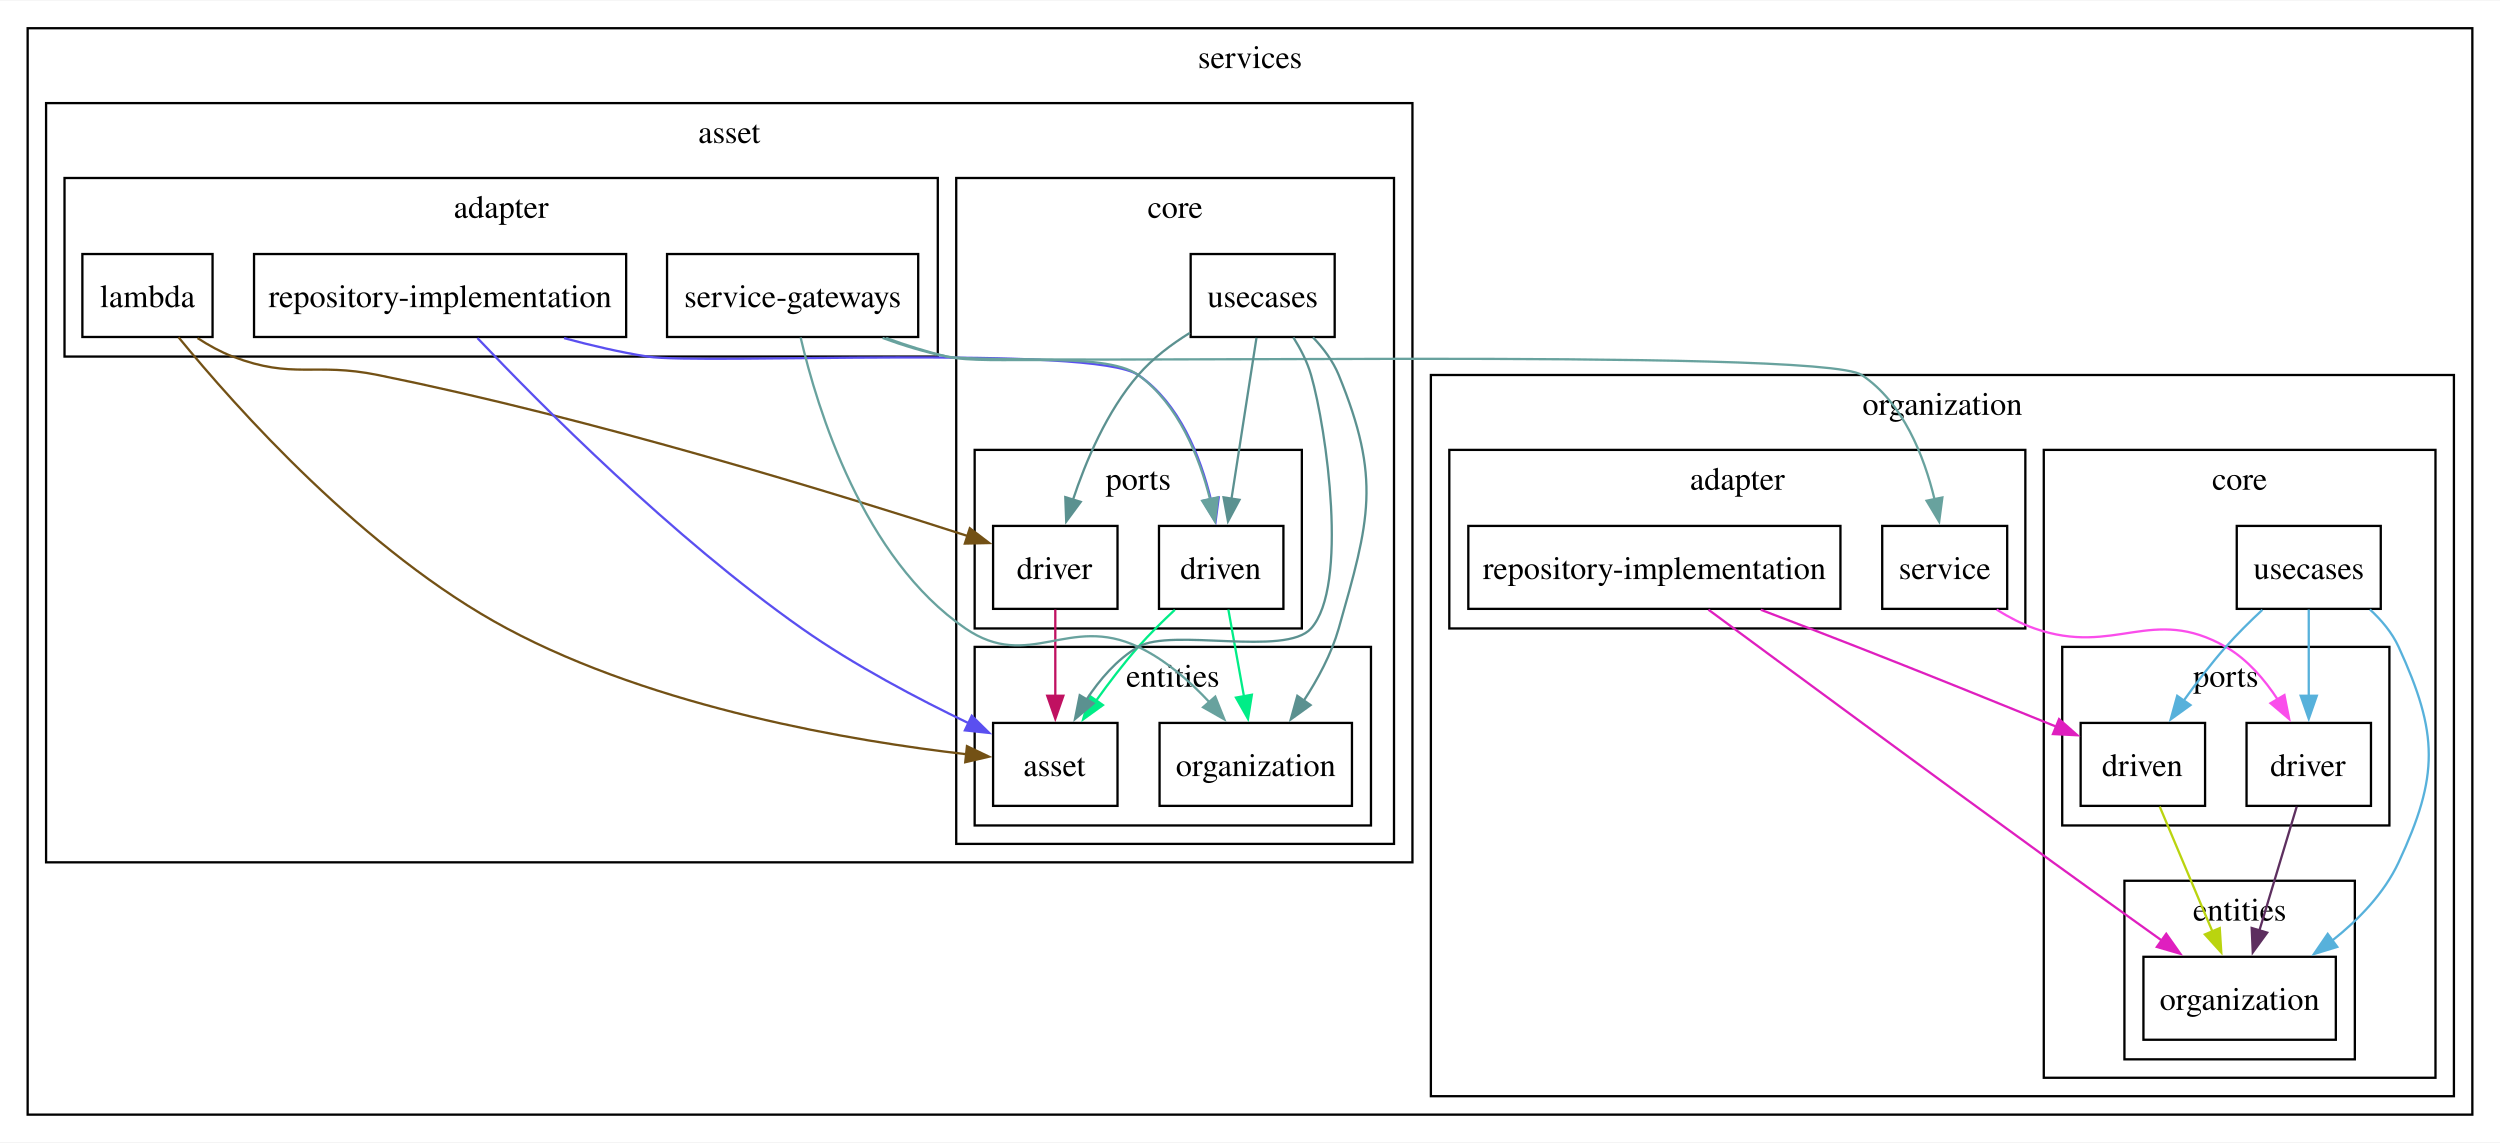
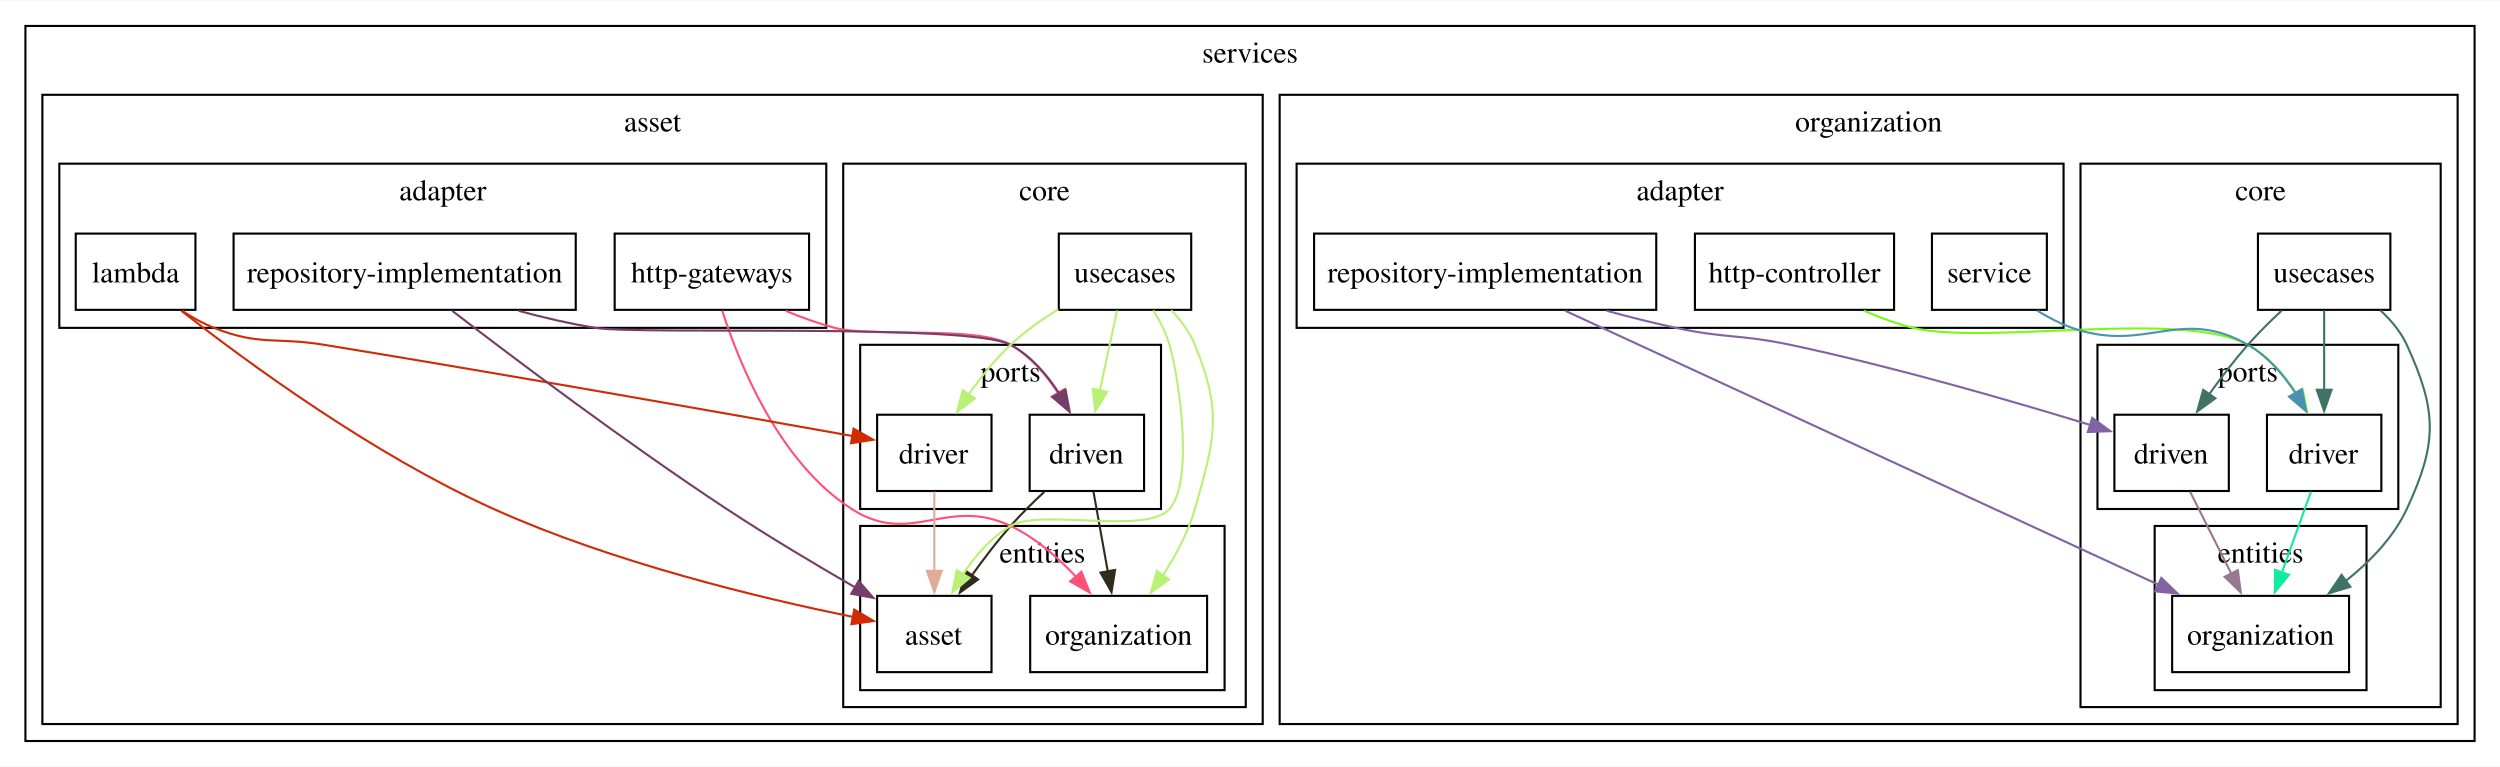
- <svg xmlns="http://www.w3.org/2000/svg" width="1085pt" height="496pt" viewBox="0.00 0.00 1085.00 495.50">
-   <g id="graph0" class="graph" transform="scale(1 1) rotate(0) translate(4 491.5)">
-     <polygon fill="white" stroke="none" points="-4,4 -4,-491.5 1081,-491.5 1081,4 -4,4" />
+ <svg xmlns="http://www.w3.org/2000/svg" width="1180pt" height="362pt" viewBox="0.00 0.00 1180.00 361.50">
+   <g id="graph0" class="graph" transform="scale(1 1) rotate(0) translate(4 357.5)">
+     <polygon fill="white" stroke="none" points="-4,4 -4,-357.5 1176,-357.5 1176,4 -4,4" />
    <g id="clust2" class="cluster">
-       <polygon fill="none" stroke="black" points="8,-8 8,-479.5 1069,-479.5 1069,-8 8,-8" />
-       <text text-anchor="middle" x="538.5" y="-462.2" font-family="Times,serif" font-size="14.00">services</text>
+       <polygon fill="none" stroke="black" points="8,-8 8,-345.5 1164,-345.5 1164,-8 8,-8" />
+       <text text-anchor="middle" x="586" y="-328.2" font-family="Times,serif" font-size="14.00">services</text>
    </g>
    <g id="clust3" class="cluster">
-       <polygon fill="none" stroke="black" points="16,-117.5 16,-447 609,-447 609,-117.5 16,-117.5" />
-       <text text-anchor="middle" x="312.5" y="-429.7" font-family="Times,serif" font-size="14.00">asset</text>
+       <polygon fill="none" stroke="black" points="16,-16 16,-313 592,-313 592,-16 16,-16" />
+       <text text-anchor="middle" x="304" y="-295.7" font-family="Times,serif" font-size="14.00">asset</text>
    </g>
    <g id="clust4" class="cluster">
-       <polygon fill="none" stroke="black" points="24,-337 24,-414.5 403,-414.5 403,-337 24,-337" />
-       <text text-anchor="middle" x="213.5" y="-397.2" font-family="Times,serif" font-size="14.00">adapter</text>
+       <polygon fill="none" stroke="black" points="24,-203 24,-280.5 386,-280.5 386,-203 24,-203" />
+       <text text-anchor="middle" x="205" y="-263.2" font-family="Times,serif" font-size="14.00">adapter</text>
    </g>
    <g id="clust5" class="cluster">
-       <polygon fill="none" stroke="black" points="411,-125.5 411,-414.5 601,-414.5 601,-125.5 411,-125.5" />
-       <text text-anchor="middle" x="506" y="-397.2" font-family="Times,serif" font-size="14.00">core</text>
+       <polygon fill="none" stroke="black" points="394,-24 394,-280.5 584,-280.5 584,-24 394,-24" />
+       <text text-anchor="middle" x="489" y="-263.2" font-family="Times,serif" font-size="14.00">core</text>
    </g>
    <g id="clust6" class="cluster">
-       <polygon fill="none" stroke="black" points="419,-133.5 419,-211 591,-211 591,-133.5 419,-133.5" />
-       <text text-anchor="middle" x="505" y="-193.7" font-family="Times,serif" font-size="14.00">entities</text>
+       <polygon fill="none" stroke="black" points="402,-32 402,-109.5 574,-109.5 574,-32 402,-32" />
+       <text text-anchor="middle" x="488" y="-92.2" font-family="Times,serif" font-size="14.00">entities</text>
    </g>
    <g id="clust7" class="cluster">
-       <polygon fill="none" stroke="black" points="419,-219 419,-296.5 561,-296.5 561,-219 419,-219" />
-       <text text-anchor="middle" x="490" y="-279.2" font-family="Times,serif" font-size="14.00">ports</text>
+       <polygon fill="none" stroke="black" points="402,-117.5 402,-195 544,-195 544,-117.5 402,-117.5" />
+       <text text-anchor="middle" x="473" y="-177.7" font-family="Times,serif" font-size="14.00">ports</text>
    </g>
    <g id="clust8" class="cluster">
-       <polygon fill="none" stroke="black" points="617,-16 617,-329 1061,-329 1061,-16 617,-16" />
-       <text text-anchor="middle" x="839" y="-311.7" font-family="Times,serif" font-size="14.00">organization</text>
+       <polygon fill="none" stroke="black" points="600,-16 600,-313 1156,-313 1156,-16 600,-16" />
+       <text text-anchor="middle" x="878" y="-295.7" font-family="Times,serif" font-size="14.00">organization</text>
    </g>
    <g id="clust9" class="cluster">
-       <polygon fill="none" stroke="black" points="625,-219 625,-296.5 875,-296.5 875,-219 625,-219" />
-       <text text-anchor="middle" x="750" y="-279.2" font-family="Times,serif" font-size="14.00">adapter</text>
+       <polygon fill="none" stroke="black" points="608,-203 608,-280.5 970,-280.5 970,-203 608,-203" />
+       <text text-anchor="middle" x="789" y="-263.2" font-family="Times,serif" font-size="14.00">adapter</text>
    </g>
    <g id="clust10" class="cluster">
-       <polygon fill="none" stroke="black" points="883,-24 883,-296.5 1053,-296.5 1053,-24 883,-24" />
-       <text text-anchor="middle" x="968" y="-279.2" font-family="Times,serif" font-size="14.00">core</text>
+       <polygon fill="none" stroke="black" points="978,-24 978,-280.5 1148,-280.5 1148,-24 978,-24" />
+       <text text-anchor="middle" x="1063" y="-263.2" font-family="Times,serif" font-size="14.00">core</text>
    </g>
    <g id="clust11" class="cluster">
-       <polygon fill="none" stroke="black" points="918,-32 918,-109.5 1018,-109.5 1018,-32 918,-32" />
-       <text text-anchor="middle" x="968" y="-92.2" font-family="Times,serif" font-size="14.00">entities</text>
+       <polygon fill="none" stroke="black" points="1013,-32 1013,-109.5 1113,-109.5 1113,-32 1013,-32" />
+       <text text-anchor="middle" x="1063" y="-92.2" font-family="Times,serif" font-size="14.00">entities</text>
    </g>
    <g id="clust12" class="cluster">
-       <polygon fill="none" stroke="black" points="891,-133.5 891,-211 1033,-211 1033,-133.5 891,-133.5" />
-       <text text-anchor="middle" x="962" y="-193.7" font-family="Times,serif" font-size="14.00">ports</text>
+       <polygon fill="none" stroke="black" points="986,-117.5 986,-195 1128,-195 1128,-117.5 986,-117.5" />
+       <text text-anchor="middle" x="1057" y="-177.7" font-family="Times,serif" font-size="14.00">ports</text>
    </g>
    <g id="node1" class="node">
-       <polygon fill="none" stroke="black" points="31.75,-345.5 31.75,-381.5 88.25,-381.5 88.25,-345.5 31.75,-345.5" />
-       <text text-anchor="middle" x="60" y="-358.45" font-family="Times,serif" font-size="14.00">lambda</text>
+       <polygon fill="none" stroke="black" points="286.12,-211.5 286.12,-247.5 377.88,-247.5 377.88,-211.5 286.12,-211.5" />
+       <text text-anchor="middle" x="332" y="-224.45" font-family="Times,serif" font-size="14.00">http-gateways</text>
    </g>
    <g id="node2" class="node">
-       <polygon fill="none" stroke="black" points="427,-142 427,-178 481,-178 481,-142 427,-142" />
-       <text text-anchor="middle" x="453.62" y="-154.95" font-family="Times,serif" font-size="14.00">asset</text>
+       <polygon fill="none" stroke="black" points="482.25,-40.5 482.25,-76.5 565.75,-76.5 565.75,-40.5 482.25,-40.5" />
+       <text text-anchor="middle" x="524" y="-53.45" font-family="Times,serif" font-size="14.00">organization</text>
    </g>
    <g id="edge1" class="edge">
-       <path fill="none" stroke="#735115" d="M73.47,-345.38C98.28,-315.06 154.35,-251.99 216,-219 280.78,-184.33 366.51,-170.04 415.42,-164.41" />
-       <polygon fill="#735115" stroke="#735115" points="415.66,-167.91 425.23,-163.35 414.91,-160.95 415.66,-167.91" />
+       <path fill="none" stroke="#ff5077" d="M336.88,-211.14C344.99,-185.83 363.84,-139.41 398,-117.5 426.22,-99.4 442.68,-123.81 473,-109.5 484.73,-103.97 495.38,-94.61 503.89,-85.48" />
+       <polygon fill="#ff5077" stroke="#ff5077" points="506.42,-87.9 510.35,-78.06 501.14,-83.3 506.42,-87.9" />
    </g>
    <g id="node3" class="node">
-       <polygon fill="none" stroke="black" points="427,-227.5 427,-263.5 481,-263.5 481,-227.5 427,-227.5" />
-       <text text-anchor="middle" x="453.62" y="-240.45" font-family="Times,serif" font-size="14.00">driver</text>
+       <polygon fill="none" stroke="black" points="482,-126 482,-162 536,-162 536,-126 482,-126" />
+       <text text-anchor="middle" x="508.75" y="-138.95" font-family="Times,serif" font-size="14.00">driven</text>
    </g>
    <g id="edge2" class="edge">
-       <path fill="none" stroke="#735115" d="M81.73,-345.02C86.53,-341.9 91.75,-339 97,-337 123.37,-326.93 132.34,-334.61 160,-329 253.33,-310.09 360.43,-277.1 416.03,-259.1" />
-       <polygon fill="#735115" stroke="#735115" points="416.9,-262.49 425.33,-256.07 414.74,-255.84 416.9,-262.49" />
+       <path fill="none" stroke="#ff5077" d="M366.94,-211.01C374.4,-207.89 382.34,-205 390,-203 407.93,-198.32 456.93,-204.23 473,-195 482.3,-189.66 489.84,-180.83 495.57,-172.07" />
+       <polygon fill="#ff5077" stroke="#ff5077" points="498.44,-174.09 500.5,-163.69 492.41,-170.54 498.44,-174.09" />
    </g>
    <g id="edge3" class="edge">
-       <path fill="none" stroke="#c01161" d="M454,-227.2C454,-216.34 454,-202.07 454,-189.56" />
-       <polygon fill="#c01161" stroke="#c01161" points="457.5,-189.79 454,-179.79 450.5,-189.79 457.5,-189.79" />
+       <path fill="none" stroke="#302b1d" d="M512.11,-125.7C514.06,-114.84 516.62,-100.57 518.87,-88.06" />
+       <polygon fill="#302b1d" stroke="#302b1d" points="522.31,-88.73 520.63,-78.27 515.42,-87.49 522.31,-88.73" />
+     </g>
+     <g id="node5" class="node">
+       <polygon fill="none" stroke="black" points="410,-40.5 410,-76.5 464,-76.5 464,-40.5 410,-40.5" />
+       <text text-anchor="middle" x="436.62" y="-53.45" font-family="Times,serif" font-size="14.00">asset</text>
+     </g>
+     <g id="edge9" class="edge">
+       <path fill="none" stroke="#302b1d" d="M488.88,-125.59C483.51,-120.59 477.86,-115.01 473,-109.5 466.63,-102.28 460.29,-93.96 454.75,-86.2" />
+       <polygon fill="#302b1d" stroke="#302b1d" points="457.66,-84.25 449.07,-78.04 451.91,-88.25 457.66,-84.25" />
    </g>
    <g id="node4" class="node">
-       <polygon fill="none" stroke="black" points="106.25,-345.5 106.25,-381.5 267.75,-381.5 267.75,-345.5 106.25,-345.5" />
-       <text text-anchor="middle" x="187" y="-358.45" font-family="Times,serif" font-size="14.00">repository-implementation</text>
+       <polygon fill="none" stroke="black" points="31.75,-211.5 31.75,-247.5 88.25,-247.5 88.25,-211.5 31.75,-211.5" />
+       <text text-anchor="middle" x="60" y="-224.45" font-family="Times,serif" font-size="14.00">lambda</text>
    </g>
    <g id="edge4" class="edge">
-       <path fill="none" stroke="#5a4ff0" d="M203.19,-345.04C230.4,-316.36 287.82,-258.51 344,-219 366.76,-202.99 394.49,-188.4 416.42,-177.86" />
-       <polygon fill="#5a4ff0" stroke="#5a4ff0" points="417.75,-181.1 425.3,-173.66 414.76,-174.77 417.75,-181.1" />
+       <path fill="none" stroke="#cf2b05" d="M81.64,-211.01C112.58,-186.81 172.03,-143.17 229,-117.5 285.55,-92.02 355.88,-75.25 398.56,-66.57" />
+       <polygon fill="#cf2b05" stroke="#cf2b05" points="399.22,-70.01 408.35,-64.63 397.86,-63.14 399.22,-70.01" />
    </g>
-     <g id="node5" class="node">
-       <polygon fill="none" stroke="black" points="499,-227.5 499,-263.5 553,-263.5 553,-227.5 499,-227.5" />
-       <text text-anchor="middle" x="525.75" y="-240.45" font-family="Times,serif" font-size="14.00">driven</text>
+     <g id="node6" class="node">
+       <polygon fill="none" stroke="black" points="410,-126 410,-162 464,-162 464,-126 410,-126" />
+       <text text-anchor="middle" x="436.62" y="-138.95" font-family="Times,serif" font-size="14.00">driver</text>
    </g>
    <g id="edge5" class="edge">
-       <path fill="none" stroke="#5a4ff0" d="M240.79,-345.01C252.6,-341.8 265.13,-338.88 277,-337 300.39,-333.3 470.43,-342.34 490,-329 507.88,-316.81 516.95,-293.67 521.51,-274.99" />
-       <polygon fill="#5a4ff0" stroke="#5a4ff0" points="524.92,-275.79 523.54,-265.28 518.07,-274.35 524.92,-275.79" />
+       <path fill="none" stroke="#cf2b05" d="M81.78,-211.13C86.57,-208 91.78,-205.07 97,-203 118.73,-194.37 125.92,-198.78 149,-195 238.54,-180.34 343.48,-161.77 398.64,-151.9" />
+       <polygon fill="#cf2b05" stroke="#cf2b05" points="398.91,-155.41 408.14,-150.2 397.68,-148.52 398.91,-155.41" />
    </g>
    <g id="edge6" class="edge">
-       <path fill="none" stroke="#00ed87" d="M505.88,-227.09C500.51,-222.09 494.86,-216.51 490,-211 483.63,-203.78 477.29,-195.46 471.75,-187.7" />
-       <polygon fill="#00ed87" stroke="#00ed87" points="474.66,-185.75 466.07,-179.54 468.91,-189.75 474.66,-185.75" />
+       <path fill="none" stroke="#e0ab97" d="M437,-125.7C437,-114.84 437,-100.57 437,-88.06" />
+       <polygon fill="#e0ab97" stroke="#e0ab97" points="440.5,-88.29 437,-78.29 433.5,-88.29 440.5,-88.29" />
    </g>
    <g id="node7" class="node">
-       <polygon fill="none" stroke="black" points="499.25,-142 499.25,-178 582.75,-178 582.75,-142 499.25,-142" />
-       <text text-anchor="middle" x="541" y="-154.95" font-family="Times,serif" font-size="14.00">organization</text>
+       <polygon fill="none" stroke="black" points="106.25,-211.5 106.25,-247.5 267.75,-247.5 267.75,-211.5 106.25,-211.5" />
+       <text text-anchor="middle" x="187" y="-224.45" font-family="Times,serif" font-size="14.00">repository-implementation</text>
+     </g>
+     <g id="edge8" class="edge">
+       <path fill="none" stroke="#743e67" d="M240.79,-211.04C252.61,-207.83 265.13,-204.9 277,-203 298.52,-199.56 453.81,-205.33 473,-195 482.58,-189.84 490.23,-180.89 495.97,-171.97" />
+       <polygon fill="#743e67" stroke="#743e67" points="498.93,-173.85 500.89,-163.43 492.87,-170.35 498.93,-173.85" />
+     </g>
+     <g id="edge7" class="edge">
+       <path fill="none" stroke="#743e67" d="M209.43,-211.06C238.67,-188.59 291.66,-148.69 339,-117.5 358.64,-104.56 381.19,-91.12 399.71,-80.44" />
+       <polygon fill="#743e67" stroke="#743e67" points="401.28,-83.57 408.22,-75.56 397.8,-77.5 401.28,-83.57" />
+     </g>
+     <g id="node8" class="node">
+       <polygon fill="none" stroke="black" points="495.75,-211.5 495.75,-247.5 558.25,-247.5 558.25,-211.5 495.75,-211.5" />
+       <text text-anchor="middle" x="527" y="-224.45" font-family="Times,serif" font-size="14.00">usecases</text>
+     </g>
+     <g id="edge11" class="edge">
+       <path fill="none" stroke="#b8f175" d="M548.83,-211.34C553.37,-206.58 557.52,-201.04 560,-195 573.06,-163.13 569.44,-150.62 560,-117.5 556.84,-106.42 550.89,-95.39 544.72,-85.97" />
+       <polygon fill="#b8f175" stroke="#b8f175" points="547.78,-84.24 539.19,-78.04 542.04,-88.25 547.78,-84.24" />
+     </g>
+     <g id="edge10" class="edge">
+       <path fill="none" stroke="#b8f175" d="M523.27,-211.2C520.91,-200.23 517.79,-185.78 515.07,-173.18" />
+       <polygon fill="#b8f175" stroke="#b8f175" points="518.57,-172.8 513.04,-163.76 511.73,-174.27 518.57,-172.8" />
    </g>
    <g id="edge12" class="edge">
-       <path fill="none" stroke="#00ed87" d="M529.11,-227.2C531.06,-216.34 533.62,-202.07 535.87,-189.56" />
-       <polygon fill="#00ed87" stroke="#00ed87" points="539.31,-190.23 537.63,-179.77 532.42,-188.99 539.31,-190.23" />
+       <path fill="none" stroke="#b8f175" d="M540.32,-211.31C543.46,-206.32 546.37,-200.67 548,-195 552.76,-178.45 559.51,-130.31 548,-117.5 536.79,-105.04 487.49,-117.92 473,-109.5 463.73,-104.11 456.2,-95.27 450.46,-86.51" />
+       <polygon fill="#b8f175" stroke="#b8f175" points="453.63,-84.99 445.53,-78.15 447.6,-88.54 453.63,-84.99" />
    </g>
-     <g id="node6" class="node">
-       <polygon fill="none" stroke="black" points="285.5,-345.5 285.5,-381.5 394.5,-381.5 394.5,-345.5 285.5,-345.5" />
-       <text text-anchor="middle" x="340" y="-358.45" font-family="Times,serif" font-size="14.00">service-gateways</text>
-     </g>
-     <g id="edge9" class="edge">
-       <path fill="none" stroke="#68a29e" d="M380.56,-345.08C389.16,-341.95 398.27,-339.04 407,-337 425.04,-332.78 475,-339.88 490,-329 507.41,-316.37 516.51,-293.47 521.19,-275" />
-       <polygon fill="#68a29e" stroke="#68a29e" points="524.57,-275.92 523.31,-265.4 517.74,-274.42 524.57,-275.92" />
-     </g>
-     <g id="edge7" class="edge">
-       <path fill="none" stroke="#68a29e" d="M343.47,-345.29C350.71,-314.22 370.62,-249.22 415,-219 442.71,-200.13 459.68,-225.31 490,-211 501.73,-205.47 512.38,-196.11 520.89,-186.98" />
-       <polygon fill="#68a29e" stroke="#68a29e" points="523.42,-189.4 527.35,-179.56 518.14,-184.8 523.42,-189.4" />
-     </g>
-     <g id="node8" class="node">
-       <polygon fill="none" stroke="black" points="812.88,-227.5 812.88,-263.5 867.12,-263.5 867.12,-227.5 812.88,-227.5" />
-       <text text-anchor="middle" x="840" y="-240.45" font-family="Times,serif" font-size="14.00">service</text>
-     </g>
-     <g id="edge8" class="edge">
-       <path fill="none" stroke="#68a29e" d="M379.02,-345.08C388.04,-341.78 397.71,-338.8 407,-337 428.66,-332.79 785.67,-341.27 804,-329 821.98,-316.97 831.05,-293.81 835.58,-275.09" />
-       <polygon fill="#68a29e" stroke="#68a29e" points="838.99,-275.85 837.59,-265.35 832.14,-274.43 838.99,-275.85" />
+     <g id="edge13" class="edge">
+       <path fill="none" stroke="#b8f175" d="M495.52,-211.84C487.72,-206.97 479.69,-201.25 473,-195 465.66,-188.15 458.87,-179.6 453.2,-171.52" />
+       <polygon fill="#b8f175" stroke="#b8f175" points="456.19,-169.69 447.73,-163.31 450.36,-173.57 456.19,-169.69" />
    </g>
    <g id="node9" class="node">
-       <polygon fill="none" stroke="black" points="971,-142 971,-178 1025,-178 1025,-142 971,-142" />
-       <text text-anchor="middle" x="997.62" y="-154.95" font-family="Times,serif" font-size="14.00">driver</text>
-     </g>
-     <g id="edge10" class="edge">
-       <path fill="none" stroke="#fa4deb" d="M862.54,-227.17C867.71,-223.95 873.35,-220.98 879,-219 913.97,-206.73 929.87,-229.46 962,-211 971.3,-205.66 978.84,-196.83 984.57,-188.07" />
-       <polygon fill="#fa4deb" stroke="#fa4deb" points="987.44,-190.09 989.5,-179.69 981.41,-186.54 987.44,-190.09" />
+       <polygon fill="none" stroke="black" points="796,-211.5 796,-247.5 890,-247.5 890,-211.5 796,-211.5" />
+       <text text-anchor="middle" x="843" y="-224.45" font-family="Times,serif" font-size="14.00">http-controller</text>
    </g>
    <g id="node10" class="node">
-       <polygon fill="none" stroke="black" points="926.25,-40.5 926.25,-76.5 1009.75,-76.5 1009.75,-40.5 926.25,-40.5" />
-       <text text-anchor="middle" x="968" y="-53.45" font-family="Times,serif" font-size="14.00">organization</text>
+       <polygon fill="none" stroke="black" points="1066,-126 1066,-162 1120,-162 1120,-126 1066,-126" />
+       <text text-anchor="middle" x="1092.62" y="-138.95" font-family="Times,serif" font-size="14.00">driver</text>
    </g>
-     <g id="edge11" class="edge">
-       <path fill="none" stroke="#5d2f5f" d="M992.77,-141.67C988.29,-126.78 981.73,-105.03 976.49,-87.64" />
-       <polygon fill="#5d2f5f" stroke="#5d2f5f" points="979.94,-86.98 973.7,-78.42 973.24,-89 979.94,-86.98" />
+     <g id="edge14" class="edge">
+       <path fill="none" stroke="#78f917" d="M875.72,-211.13C883.19,-207.87 891.22,-204.9 899,-203 933.16,-194.68 1026.13,-211.81 1057,-195 1066.56,-189.8 1074.2,-180.83 1079.95,-171.92" />
+       <polygon fill="#78f917" stroke="#78f917" points="1082.9,-173.8 1084.87,-163.39 1076.84,-170.3 1082.9,-173.8" />
    </g>
    <g id="node11" class="node">
-       <polygon fill="none" stroke="black" points="512.75,-345.5 512.75,-381.5 575.25,-381.5 575.25,-345.5 512.75,-345.5" />
-       <text text-anchor="middle" x="544" y="-358.45" font-family="Times,serif" font-size="14.00">usecases</text>
+       <polygon fill="none" stroke="black" points="1021.25,-40.5 1021.25,-76.5 1104.75,-76.5 1104.75,-40.5 1021.25,-40.5" />
+       <text text-anchor="middle" x="1063" y="-53.45" font-family="Times,serif" font-size="14.00">organization</text>
    </g>
    <g id="edge15" class="edge">
-       <path fill="none" stroke="#5b9190" d="M557.32,-345.31C560.46,-340.32 563.37,-334.67 565,-329 571.75,-305.51 581.34,-237.18 565,-219 553.79,-206.54 504.49,-219.42 490,-211 480.73,-205.61 473.2,-196.77 467.46,-188.01" />
-       <polygon fill="#5b9190" stroke="#5b9190" points="470.63,-186.49 462.53,-179.65 464.6,-190.04 470.63,-186.49" />
+       <path fill="none" stroke="#10eb9f" d="M1086.78,-125.7C1082.8,-114.61 1077.54,-99.98 1072.99,-87.29" />
+       <polygon fill="#10eb9f" stroke="#10eb9f" points="1076.39,-86.43 1069.72,-78.2 1069.81,-88.8 1076.39,-86.43" />
+     </g>
+     <g id="node12" class="node">
+       <polygon fill="none" stroke="black" points="616.25,-211.5 616.25,-247.5 777.75,-247.5 777.75,-211.5 616.25,-211.5" />
+       <text text-anchor="middle" x="697" y="-224.45" font-family="Times,serif" font-size="14.00">repository-implementation</text>
    </g>
    <g id="edge16" class="edge">
-       <path fill="none" stroke="#5b9190" d="M512.4,-347.29C504.34,-342.31 496.21,-336.17 490,-329 476.41,-313.3 467.23,-291.67 461.54,-274.49" />
-       <polygon fill="#5b9190" stroke="#5b9190" points="465.03,-273.93 458.74,-265.41 458.34,-275.99 465.03,-273.93" />
+       <path fill="none" stroke="#8163a4" d="M734.79,-211.05C801.72,-180.14 940.99,-115.84 1014.75,-81.78" />
+       <polygon fill="#8163a4" stroke="#8163a4" points="1016.16,-84.99 1023.77,-77.62 1013.22,-78.63 1016.16,-84.99" />
    </g>
-     <g id="edge13" class="edge">
-       <path fill="none" stroke="#5b9190" d="M541.31,-345.13C538.44,-326.68 533.87,-297.2 530.46,-275.27" />
-       <polygon fill="#5b9190" stroke="#5b9190" points="533.94,-274.83 528.95,-265.48 527.02,-275.9 533.94,-274.83" />
-     </g>
-     <g id="edge14" class="edge">
-       <path fill="none" stroke="#5b9190" d="M565.83,-345.34C570.37,-340.58 574.52,-335.04 577,-329 595.54,-283.76 590.4,-266.02 577,-219 573.84,-207.92 567.89,-196.89 561.72,-187.47" />
-       <polygon fill="#5b9190" stroke="#5b9190" points="564.78,-185.74 556.19,-179.54 559.04,-189.75 564.78,-185.74" />
-     </g>
-     <g id="node12" class="node">
-       <polygon fill="none" stroke="black" points="633.25,-227.5 633.25,-263.5 794.75,-263.5 794.75,-227.5 633.25,-227.5" />
-       <text text-anchor="middle" x="714" y="-240.45" font-family="Times,serif" font-size="14.00">repository-implementation</text>
+     <g id="node13" class="node">
+       <polygon fill="none" stroke="black" points="994,-126 994,-162 1048,-162 1048,-126 994,-126" />
+       <text text-anchor="middle" x="1020.75" y="-138.95" font-family="Times,serif" font-size="14.00">driven</text>
    </g>
    <g id="edge17" class="edge">
-       <path fill="none" stroke="#df1fbf" d="M737.44,-227.16C770.64,-202.62 833.31,-156.43 887,-117.5 902.51,-106.26 919.76,-93.89 934.34,-83.47" />
-       <polygon fill="#df1fbf" stroke="#df1fbf" points="936.15,-86.48 942.26,-77.82 932.08,-80.78 936.15,-86.48" />
-     </g>
-     <g id="node13" class="node">
-       <polygon fill="none" stroke="black" points="899,-142 899,-178 953,-178 953,-142 899,-142" />
-       <text text-anchor="middle" x="925.75" y="-154.95" font-family="Times,serif" font-size="14.00">driven</text>
+       <path fill="none" stroke="#8163a4" d="M754.34,-211.06C765.13,-208.12 776.36,-205.29 787,-203 810.72,-197.9 817.27,-200.03 841,-195 890.6,-184.48 946.74,-168.16 982.95,-157.05" />
+       <polygon fill="#8163a4" stroke="#8163a4" points="983.55,-160.53 992.06,-154.23 981.48,-153.84 983.55,-160.53" />
    </g>
    <g id="edge18" class="edge">
-       <path fill="none" stroke="#df1fbf" d="M760.19,-227.11C773.69,-221.98 788.45,-216.31 802,-211 831.05,-199.62 863.78,-186.4 888.31,-176.42" />
-       <polygon fill="#df1fbf" stroke="#df1fbf" points="889.63,-179.66 897.57,-172.65 886.99,-173.18 889.63,-179.66" />
+       <path fill="none" stroke="#977892" d="M1029.7,-125.7C1035.33,-114.5 1042.79,-99.69 1049.21,-86.91" />
+       <polygon fill="#977892" stroke="#977892" points="1052.26,-88.64 1053.63,-78.13 1046.01,-85.49 1052.26,-88.64" />
+     </g>
+     <g id="node14" class="node">
+       <polygon fill="none" stroke="black" points="907.88,-211.5 907.88,-247.5 962.12,-247.5 962.12,-211.5 907.88,-211.5" />
+       <text text-anchor="middle" x="935" y="-224.45" font-family="Times,serif" font-size="14.00">service</text>
    </g>
    <g id="edge19" class="edge">
-       <path fill="none" stroke="#bad40f" d="M933.32,-141.67C939.66,-126.64 948.96,-104.61 956.33,-87.15" />
-       <polygon fill="#bad40f" stroke="#bad40f" points="959.37,-88.94 960.04,-78.36 952.93,-86.21 959.37,-88.94" />
+       <path fill="none" stroke="#4c91b2" d="M957.54,-211.17C962.71,-207.95 968.35,-204.98 974,-203 1008.97,-190.73 1024.87,-213.46 1057,-195 1066.3,-189.66 1073.84,-180.83 1079.57,-172.07" />
+       <polygon fill="#4c91b2" stroke="#4c91b2" points="1082.44,-174.09 1084.5,-163.69 1076.41,-170.54 1082.44,-174.09" />
    </g>
-     <g id="node14" class="node">
-       <polygon fill="none" stroke="black" points="966.75,-227.5 966.75,-263.5 1029.25,-263.5 1029.25,-227.5 966.75,-227.5" />
-       <text text-anchor="middle" x="998" y="-240.45" font-family="Times,serif" font-size="14.00">usecases</text>
+     <g id="node15" class="node">
+       <polygon fill="none" stroke="black" points="1061.75,-211.5 1061.75,-247.5 1124.25,-247.5 1124.25,-211.5 1061.75,-211.5" />
+       <text text-anchor="middle" x="1093" y="-224.45" font-family="Times,serif" font-size="14.00">usecases</text>
    </g>
    <g id="edge22" class="edge">
-       <path fill="none" stroke="#57b1db" d="M998,-227.2C998,-216.34 998,-202.07 998,-189.56" />
-       <polygon fill="#57b1db" stroke="#57b1db" points="1001.5,-189.79 998,-179.79 994.5,-189.79 1001.5,-189.79" />
+       <path fill="none" stroke="#417266" d="M1093,-211.2C1093,-200.34 1093,-186.07 1093,-173.56" />
+       <polygon fill="#417266" stroke="#417266" points="1096.5,-173.79 1093,-163.79 1089.5,-173.79 1096.5,-173.79" />
    </g>
    <g id="edge20" class="edge">
-       <path fill="none" stroke="#57b1db" d="M1024.53,-227.25C1029.58,-222.62 1034.17,-217.16 1037,-211 1054.34,-173.24 1054.55,-155.17 1037,-117.5 1030.74,-104.07 1019.68,-92.64 1008.21,-83.57" />
-       <polygon fill="#57b1db" stroke="#57b1db" points="1010.37,-80.8 1000.24,-77.7 1006.22,-86.44 1010.37,-80.8" />
+       <path fill="none" stroke="#417266" d="M1119.53,-211.25C1124.58,-206.62 1129.17,-201.16 1132,-195 1146.38,-163.7 1146.54,-148.72 1132,-117.5 1125.74,-104.07 1114.68,-92.64 1103.21,-83.57" />
+       <polygon fill="#417266" stroke="#417266" points="1105.37,-80.8 1095.24,-77.7 1101.22,-86.44 1105.37,-80.8" />
    </g>
    <g id="edge21" class="edge">
-       <path fill="none" stroke="#57b1db" d="M977.88,-227.09C972.51,-222.09 966.86,-216.51 962,-211 955.63,-203.78 949.29,-195.46 943.75,-187.7" />
-       <polygon fill="#57b1db" stroke="#57b1db" points="946.66,-185.75 938.07,-179.54 940.91,-189.75 946.66,-185.75" />
+       <path fill="none" stroke="#417266" d="M1072.88,-211.09C1067.51,-206.09 1061.86,-200.51 1057,-195 1050.63,-187.78 1044.29,-179.46 1038.75,-171.7" />
+       <polygon fill="#417266" stroke="#417266" points="1041.66,-169.75 1033.07,-163.54 1035.91,-173.75 1041.66,-169.75" />
    </g>
  </g>
</svg>
